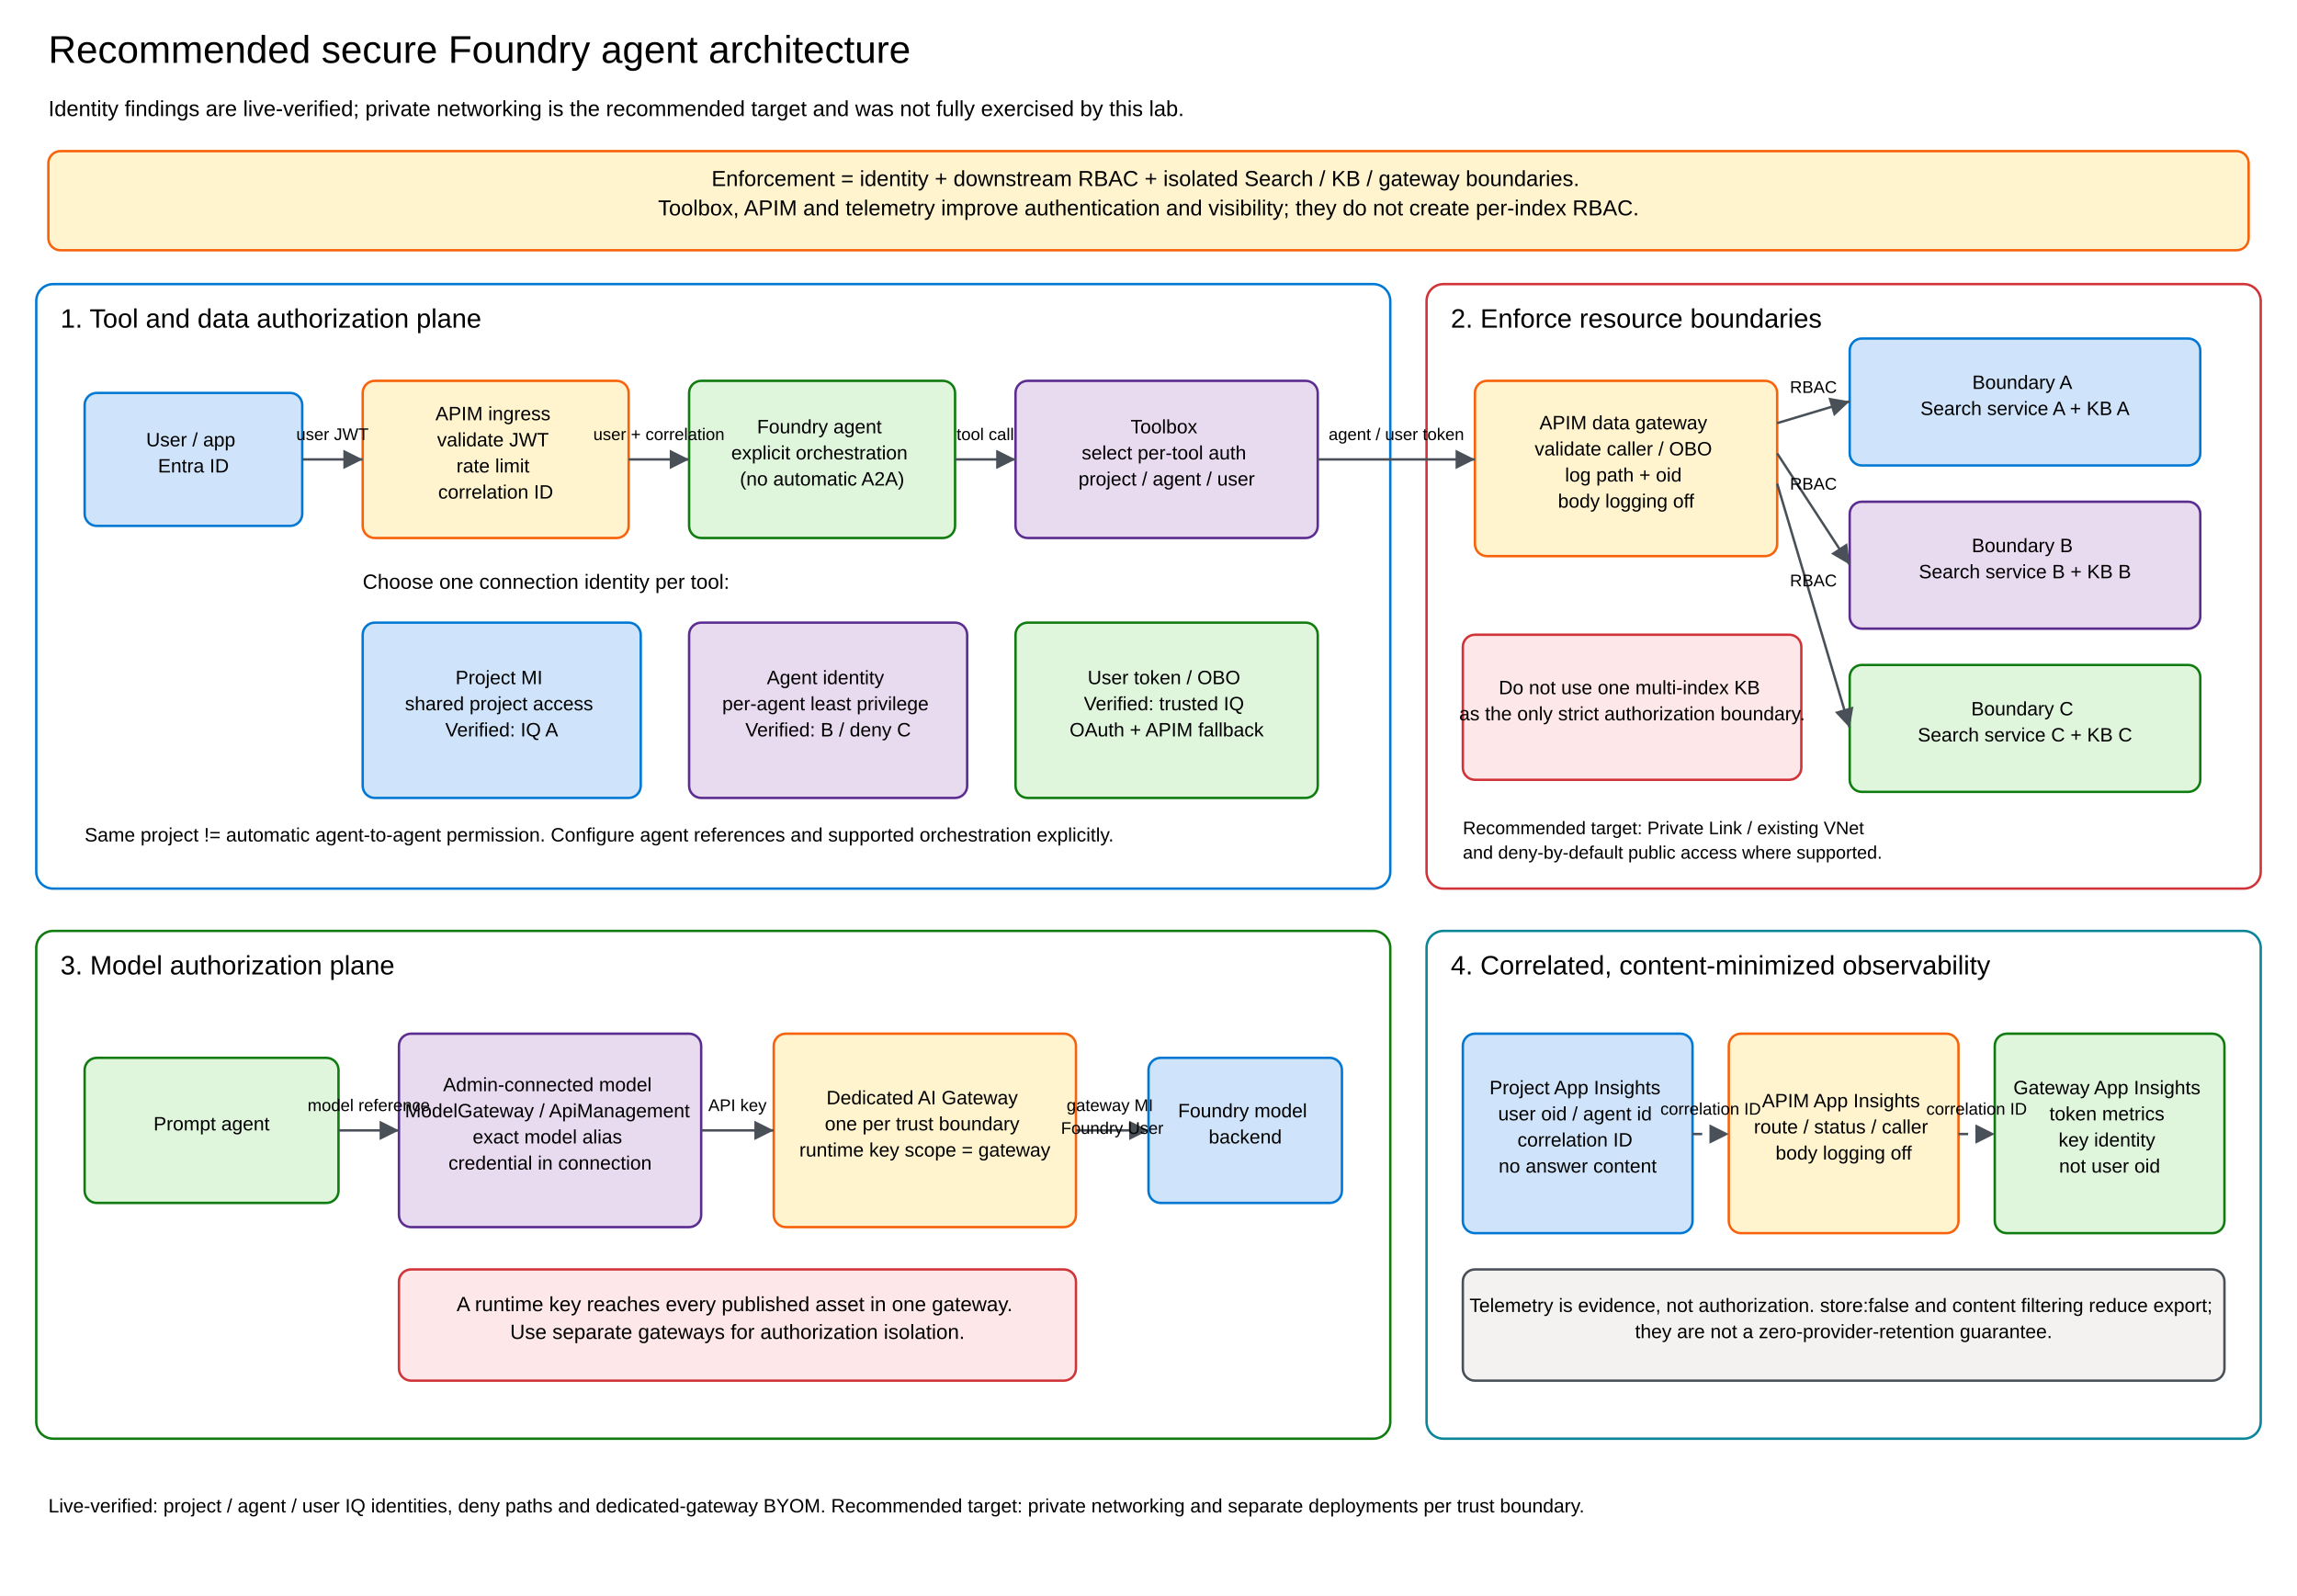
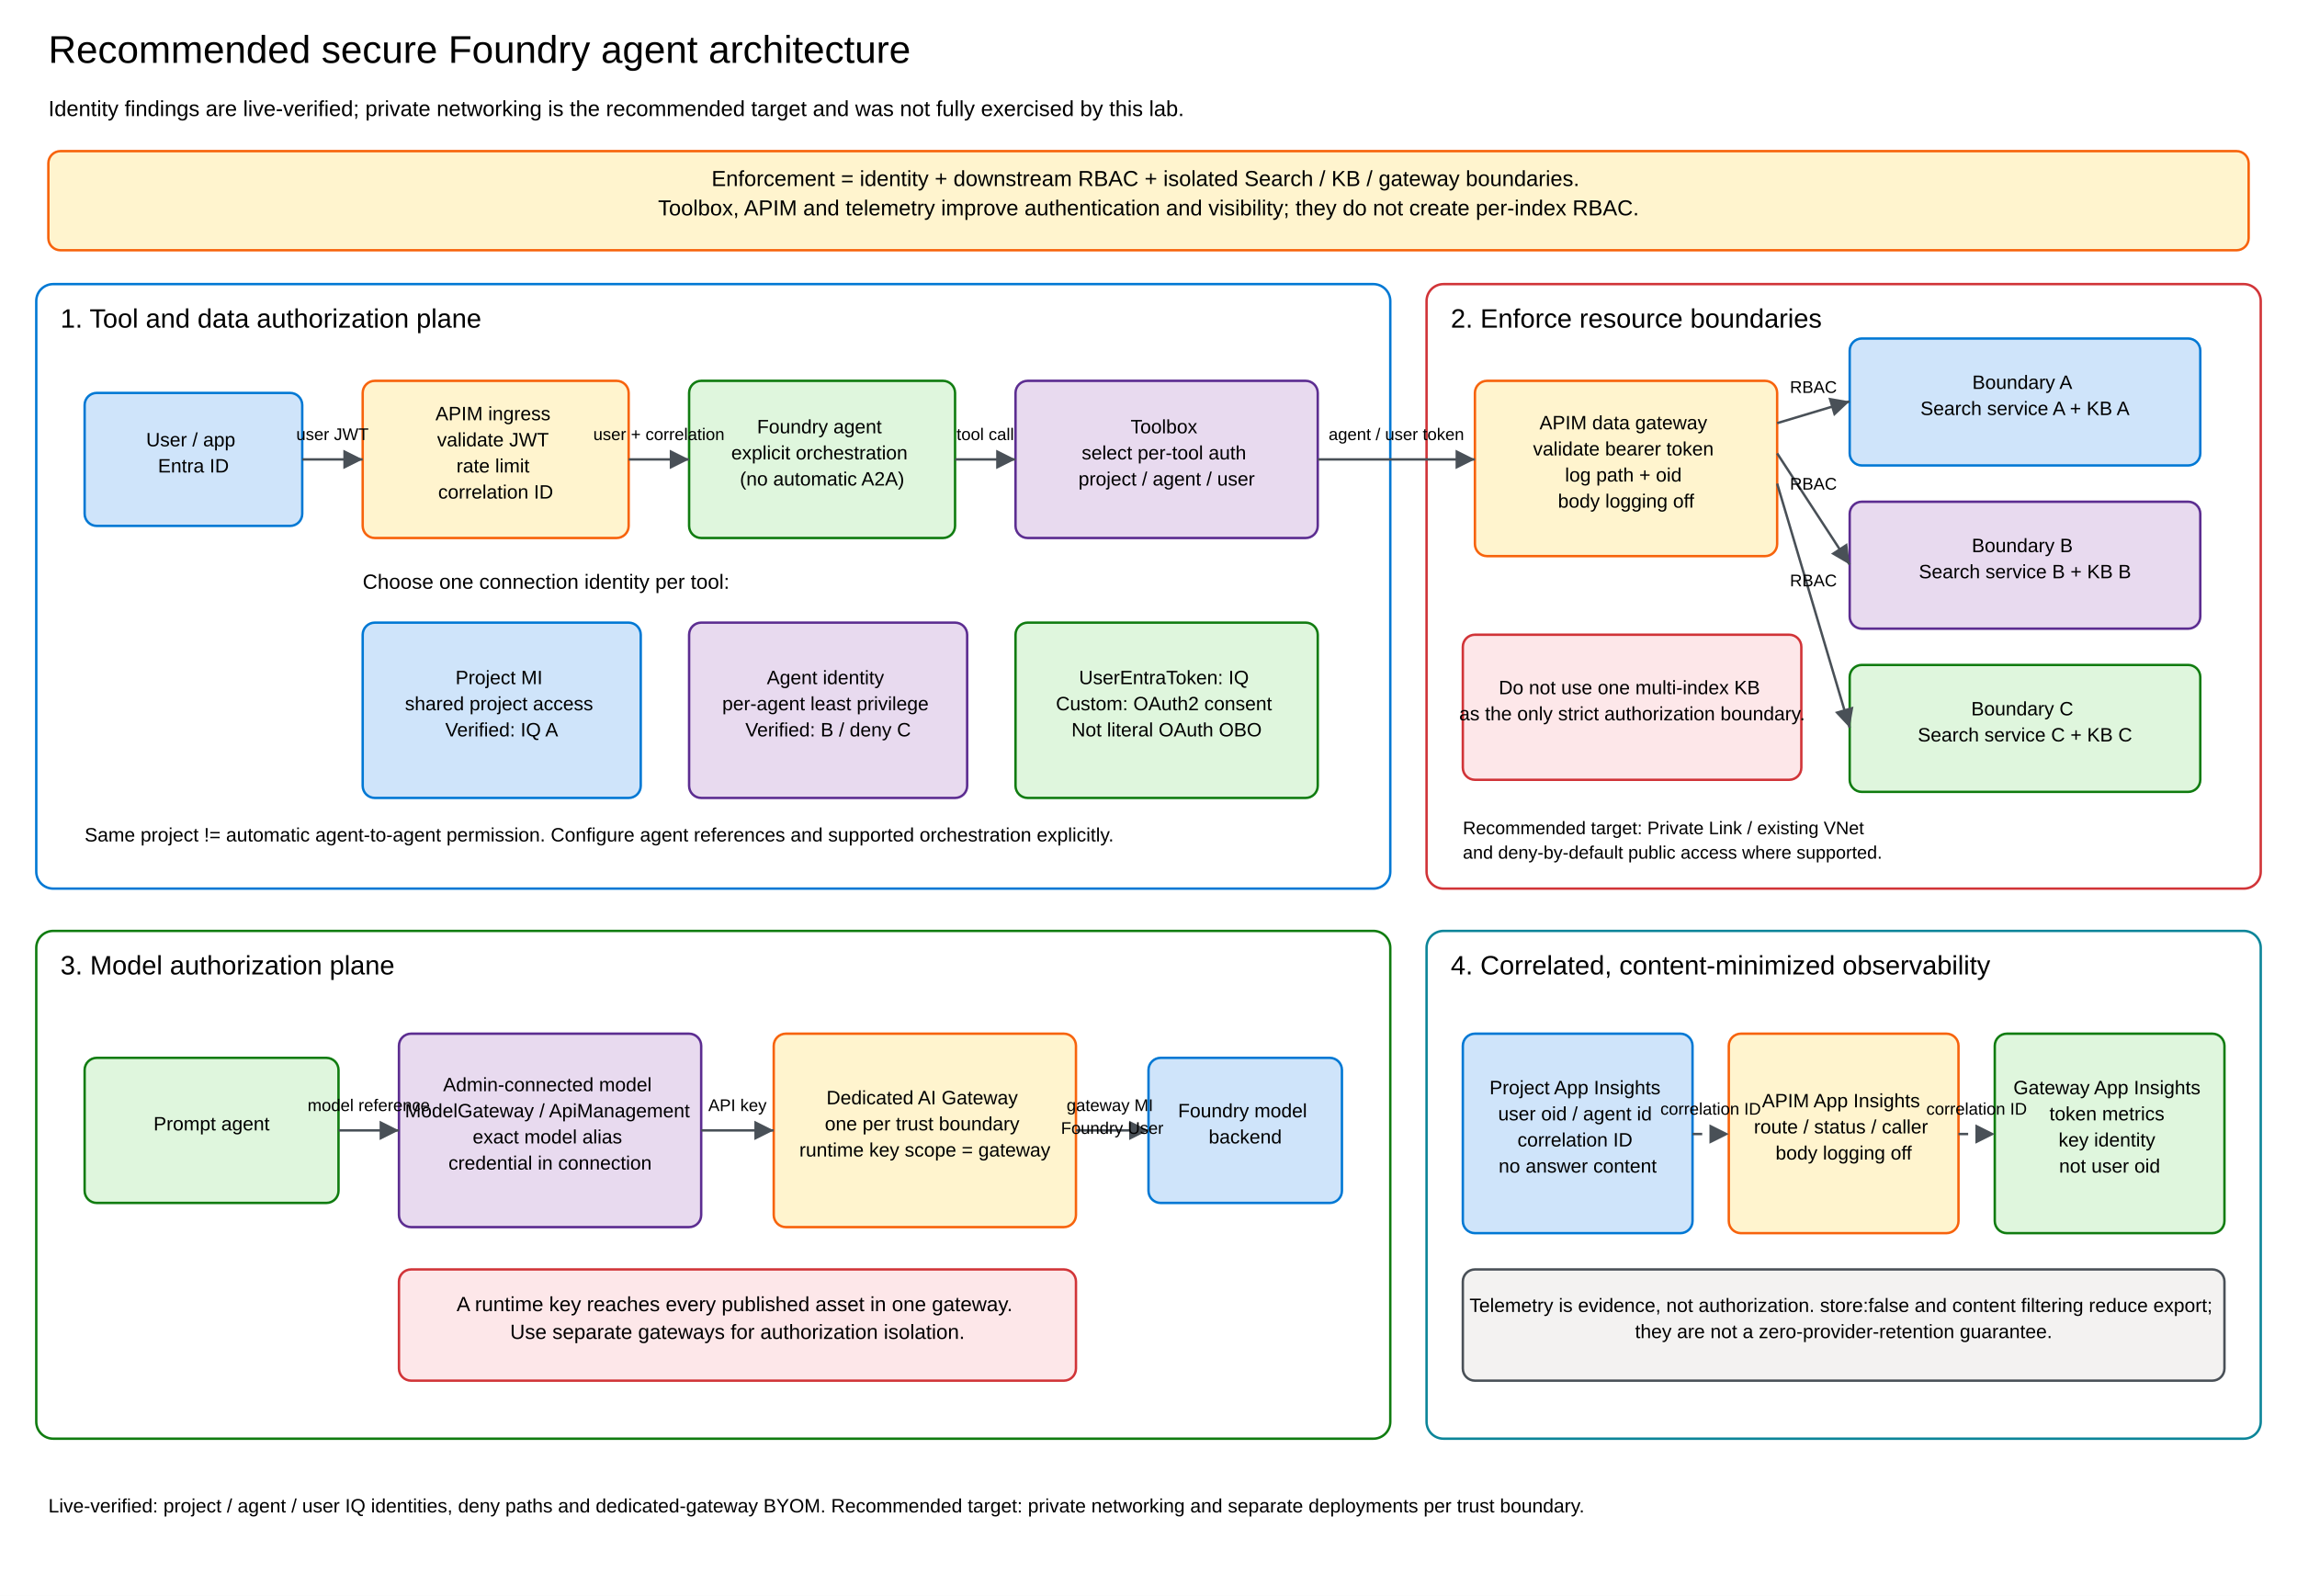
<svg xmlns="http://www.w3.org/2000/svg" width="1900" height="1320" viewBox="0 0 1900 1320" style="max-width:100%;height:auto" role="img" aria-labelledby="secure-title secure-desc">
  <rect width="1900" height="1320" fill="white" />
  <defs>
    <marker id="secure-arrow" markerWidth="10" markerHeight="10" refX="8" refY="4" orient="auto">
      <path d="M0,0 L8,4 L0,8" fill="#495057" />
    </marker>
  </defs>
  <text x="40" y="52" text-anchor="start" font-family="Segoe UI,Arial,sans-serif" font-size="32" fill="#000000">
    <tspan x="40" dy="0">Recommended secure Foundry agent architecture</tspan>
  </text>
  <text x="40" y="96" text-anchor="start" font-family="Segoe UI,Arial,sans-serif" font-size="18" fill="#000000">
    <tspan x="40" dy="0">Identity findings are live-verified; private networking is the recommended target and was not fully exercised by this lab.</tspan>
  </text>
  <rect x="40" y="125" width="1820" height="82" rx="10" fill="#FFF4CE" stroke="#F7630C" stroke-width="2" />
  <text x="950.0" y="153.85" text-anchor="middle" font-family="Segoe UI,Arial,sans-serif" font-size="18" fill="#000000">
    <tspan x="950.0" dy="0">Enforcement = identity + downstream RBAC + isolated Search / KB / gateway boundaries.</tspan>
    <tspan x="950.0" dy="24.3">Toolbox, APIM and telemetry improve authentication and visibility; they do not create per-index RBAC.</tspan>
  </text>
  <rect x="30" y="235" width="1120" height="500" rx="14" fill="none" stroke="#0078D4" stroke-width="2" />
  <text x="50" y="271" text-anchor="start" font-family="Segoe UI,Arial,sans-serif" font-size="22" fill="#000000">
    <tspan x="50" dy="0">1. Tool and data authorization plane</tspan>
  </text>
  <rect x="70" y="325" width="180" height="110" rx="10" fill="#CFE4FA" stroke="#0078D4" stroke-width="2" />
  <text x="160.0" y="369.2" text-anchor="middle" font-family="Segoe UI,Arial,sans-serif" font-size="16" fill="#000000">
    <tspan x="160.0" dy="0">User / app</tspan>
    <tspan x="160.0" dy="21.6">Entra ID</tspan>
  </text>
  <rect x="300" y="315" width="220" height="130" rx="10" fill="#FFF4CE" stroke="#F7630C" stroke-width="2" />
  <text x="410.0" y="347.6" text-anchor="middle" font-family="Segoe UI,Arial,sans-serif" font-size="16" fill="#000000">
    <tspan x="410.0" dy="0">APIM ingress</tspan>
    <tspan x="410.0" dy="21.6">validate JWT</tspan>
    <tspan x="410.0" dy="21.6">rate limit</tspan>
    <tspan x="410.0" dy="21.6">correlation ID</tspan>
  </text>
  <rect x="570" y="315" width="220" height="130" rx="10" fill="#DFF6DD" stroke="#107C10" stroke-width="2" />
  <text x="680.0" y="358.4" text-anchor="middle" font-family="Segoe UI,Arial,sans-serif" font-size="16" fill="#000000">
    <tspan x="680.0" dy="0">Foundry agent</tspan>
    <tspan x="680.0" dy="21.6">explicit orchestration</tspan>
    <tspan x="680.0" dy="21.6">(no automatic A2A)</tspan>
  </text>
  <rect x="840" y="315" width="250" height="130" rx="10" fill="#E8DAEF" stroke="#5C2D91" stroke-width="2" />
  <text x="965.0" y="358.4" text-anchor="middle" font-family="Segoe UI,Arial,sans-serif" font-size="16" fill="#000000">
    <tspan x="965.0" dy="0">Toolbox</tspan>
    <tspan x="965.0" dy="21.6">select per-tool auth</tspan>
    <tspan x="965.0" dy="21.6">project / agent / user</tspan>
  </text>
  <path d="M250,380 L300,380" fill="none" stroke="#495057" stroke-width="2" marker-end="url(#secure-arrow)" />
  <text x="275.0" y="364.0" text-anchor="middle" font-family="Segoe UI,Arial,sans-serif" font-size="14" fill="#000000">
    <tspan x="275.0" dy="0">user JWT</tspan>
  </text>
  <path d="M520,380 L570,380" fill="none" stroke="#495057" stroke-width="2" marker-end="url(#secure-arrow)" />
  <text x="545.0" y="364.0" text-anchor="middle" font-family="Segoe UI,Arial,sans-serif" font-size="14" fill="#000000">
    <tspan x="545.0" dy="0">user + correlation</tspan>
  </text>
  <path d="M790,380 L840,380" fill="none" stroke="#495057" stroke-width="2" marker-end="url(#secure-arrow)" />
  <text x="815.0" y="364.0" text-anchor="middle" font-family="Segoe UI,Arial,sans-serif" font-size="14" fill="#000000">
    <tspan x="815.0" dy="0">tool call</tspan>
  </text>
  <text x="300" y="487" text-anchor="start" font-family="Segoe UI,Arial,sans-serif" font-size="17" fill="#000000">
    <tspan x="300" dy="0">Choose one connection identity per tool:</tspan>
  </text>
  <rect x="300" y="515" width="230" height="145" rx="10" fill="#CFE4FA" stroke="#0078D4" stroke-width="2" />
  <text x="415.0" y="565.9" text-anchor="middle" font-family="Segoe UI,Arial,sans-serif" font-size="16" fill="#000000">
    <tspan x="415.0" dy="0">Project MI</tspan>
    <tspan x="415.0" dy="21.6">shared project access</tspan>
    <tspan x="415.0" dy="21.6">Verified: IQ A</tspan>
  </text>
  <rect x="570" y="515" width="230" height="145" rx="10" fill="#E8DAEF" stroke="#5C2D91" stroke-width="2" />
  <text x="685.0" y="565.9" text-anchor="middle" font-family="Segoe UI,Arial,sans-serif" font-size="16" fill="#000000">
    <tspan x="685.0" dy="0">Agent identity</tspan>
    <tspan x="685.0" dy="21.6">per-agent least privilege</tspan>
    <tspan x="685.0" dy="21.6">Verified: B / deny C</tspan>
  </text>
  <rect x="840" y="515" width="250" height="145" rx="10" fill="#DFF6DD" stroke="#107C10" stroke-width="2" />
  <text x="965.0" y="565.9" text-anchor="middle" font-family="Segoe UI,Arial,sans-serif" font-size="16" fill="#000000">
-     <tspan x="965.0" dy="0">User token / OBO</tspan>
-     <tspan x="965.0" dy="21.6">Verified: trusted IQ</tspan>
-     <tspan x="965.0" dy="21.6">OAuth + APIM fallback</tspan>
+     <tspan x="965.0" dy="0">UserEntraToken: IQ</tspan>
+     <tspan x="965.0" dy="21.6">Custom: OAuth2 consent</tspan>
+     <tspan x="965.0" dy="21.6">Not literal OAuth OBO</tspan>
  </text>
  <text x="70" y="696" text-anchor="start" font-family="Segoe UI,Arial,sans-serif" font-size="16" fill="#000000">
    <tspan x="70" dy="0">Same project != automatic agent-to-agent permission. Configure agent references and supported orchestration explicitly.</tspan>
  </text>
  <rect x="1180" y="235" width="690" height="500" rx="14" fill="none" stroke="#D13438" stroke-width="2" />
  <text x="1200" y="271" text-anchor="start" font-family="Segoe UI,Arial,sans-serif" font-size="22" fill="#000000">
    <tspan x="1200" dy="0">2. Enforce resource boundaries</tspan>
  </text>
  <rect x="1220" y="315" width="250" height="145" rx="10" fill="#FFF4CE" stroke="#F7630C" stroke-width="2" />
  <text x="1345.0" y="355.1" text-anchor="middle" font-family="Segoe UI,Arial,sans-serif" font-size="16" fill="#000000">
    <tspan x="1345.0" dy="0">APIM data gateway</tspan>
-     <tspan x="1345.0" dy="21.6">validate caller / OBO</tspan>
+     <tspan x="1345.0" dy="21.6">validate bearer token</tspan>
    <tspan x="1345.0" dy="21.6">log path + oid</tspan>
    <tspan x="1345.0" dy="21.6">body logging off</tspan>
  </text>
  <rect x="1530" y="280" width="290" height="105" rx="10" fill="#CFE4FA" stroke="#0078D4" stroke-width="2" />
  <text x="1675.0" y="321.7" text-anchor="middle" font-family="Segoe UI,Arial,sans-serif" font-size="16" fill="#000000">
    <tspan x="1675.0" dy="0">Boundary A</tspan>
    <tspan x="1675.0" dy="21.6">Search service A + KB A</tspan>
  </text>
  <rect x="1530" y="415" width="290" height="105" rx="10" fill="#E8DAEF" stroke="#5C2D91" stroke-width="2" />
  <text x="1675.0" y="456.7" text-anchor="middle" font-family="Segoe UI,Arial,sans-serif" font-size="16" fill="#000000">
    <tspan x="1675.0" dy="0">Boundary B</tspan>
    <tspan x="1675.0" dy="21.6">Search service B + KB B</tspan>
  </text>
  <rect x="1530" y="550" width="290" height="105" rx="10" fill="#DFF6DD" stroke="#107C10" stroke-width="2" />
  <text x="1675.0" y="591.7" text-anchor="middle" font-family="Segoe UI,Arial,sans-serif" font-size="16" fill="#000000">
    <tspan x="1675.0" dy="0">Boundary C</tspan>
    <tspan x="1675.0" dy="21.6">Search service C + KB C</tspan>
  </text>
  <path d="M1090,380 L1220,380" fill="none" stroke="#495057" stroke-width="2" marker-end="url(#secure-arrow)" />
  <text x="1155.0" y="364.0" text-anchor="middle" font-family="Segoe UI,Arial,sans-serif" font-size="14" fill="#000000">
    <tspan x="1155.0" dy="0">agent / user token</tspan>
  </text>
  <path d="M1470,350 L1530,332" fill="none" stroke="#495057" stroke-width="2" marker-end="url(#secure-arrow)" />
  <text x="1500.0" y="325.0" text-anchor="middle" font-family="Segoe UI,Arial,sans-serif" font-size="14" fill="#000000">
    <tspan x="1500.0" dy="0">RBAC</tspan>
  </text>
  <path d="M1470,375 L1530,467" fill="none" stroke="#495057" stroke-width="2" marker-end="url(#secure-arrow)" />
  <text x="1500.0" y="405.0" text-anchor="middle" font-family="Segoe UI,Arial,sans-serif" font-size="14" fill="#000000">
    <tspan x="1500.0" dy="0">RBAC</tspan>
  </text>
  <path d="M1470,400 L1530,602" fill="none" stroke="#495057" stroke-width="2" marker-end="url(#secure-arrow)" />
  <text x="1500.0" y="485.0" text-anchor="middle" font-family="Segoe UI,Arial,sans-serif" font-size="14" fill="#000000">
    <tspan x="1500.0" dy="0">RBAC</tspan>
  </text>
  <rect x="1210" y="525" width="280" height="120" rx="10" fill="#FDE7E9" stroke="#D13438" stroke-width="2" />
  <text x="1350.0" y="574.2" text-anchor="middle" font-family="Segoe UI,Arial,sans-serif" font-size="16" fill="#000000">
    <tspan x="1350.0" dy="0">Do not use one multi-index KB</tspan>
    <tspan x="1350.0" dy="21.6">as the only strict authorization boundary.</tspan>
  </text>
  <text x="1210" y="690" text-anchor="start" font-family="Segoe UI,Arial,sans-serif" font-size="15" fill="#000000">
    <tspan x="1210" dy="0">Recommended target: Private Link / existing VNet</tspan>
    <tspan x="1210" dy="20.25">and deny-by-default public access where supported.</tspan>
  </text>
  <rect x="30" y="770" width="1120" height="420" rx="14" fill="none" stroke="#107C10" stroke-width="2" />
  <text x="50" y="806" text-anchor="start" font-family="Segoe UI,Arial,sans-serif" font-size="22" fill="#000000">
    <tspan x="50" dy="0">3. Model authorization plane</tspan>
  </text>
  <rect x="70" y="875" width="210" height="120" rx="10" fill="#DFF6DD" stroke="#107C10" stroke-width="2" />
  <text x="175.0" y="935.0" text-anchor="middle" font-family="Segoe UI,Arial,sans-serif" font-size="16" fill="#000000">
    <tspan x="175.0" dy="0">Prompt agent</tspan>
  </text>
  <rect x="330" y="855" width="250" height="160" rx="10" fill="#E8DAEF" stroke="#5C2D91" stroke-width="2" />
  <text x="455.0" y="902.6" text-anchor="middle" font-family="Segoe UI,Arial,sans-serif" font-size="16" fill="#000000">
    <tspan x="455.0" dy="0">Admin-connected model</tspan>
    <tspan x="455.0" dy="21.6">ModelGateway / ApiManagement</tspan>
    <tspan x="455.0" dy="21.6">exact model alias</tspan>
    <tspan x="455.0" dy="21.6">credential in connection</tspan>
  </text>
  <rect x="640" y="855" width="250" height="160" rx="10" fill="#FFF4CE" stroke="#F7630C" stroke-width="2" />
  <text x="765.0" y="913.4" text-anchor="middle" font-family="Segoe UI,Arial,sans-serif" font-size="16" fill="#000000">
    <tspan x="765.0" dy="0">Dedicated AI Gateway</tspan>
    <tspan x="765.0" dy="21.6">one per trust boundary</tspan>
    <tspan x="765.0" dy="21.6">runtime key scope = gateway</tspan>
  </text>
  <rect x="950" y="875" width="160" height="120" rx="10" fill="#CFE4FA" stroke="#0078D4" stroke-width="2" />
  <text x="1030.0" y="924.2" text-anchor="middle" font-family="Segoe UI,Arial,sans-serif" font-size="16" fill="#000000">
    <tspan x="1030.0" dy="0">Foundry model</tspan>
    <tspan x="1030.0" dy="21.6">backend</tspan>
  </text>
  <path d="M280,935 L330,935" fill="none" stroke="#495057" stroke-width="2" marker-end="url(#secure-arrow)" />
  <text x="305.0" y="919.0" text-anchor="middle" font-family="Segoe UI,Arial,sans-serif" font-size="14" fill="#000000">
    <tspan x="305.0" dy="0">model reference</tspan>
  </text>
  <path d="M580,935 L640,935" fill="none" stroke="#495057" stroke-width="2" marker-end="url(#secure-arrow)" />
  <text x="610.0" y="919.0" text-anchor="middle" font-family="Segoe UI,Arial,sans-serif" font-size="14" fill="#000000">
    <tspan x="610.0" dy="0">API key</tspan>
  </text>
  <path d="M890,935 L950,935" fill="none" stroke="#495057" stroke-width="2" marker-end="url(#secure-arrow)" />
  <text x="920.0" y="919.0" text-anchor="middle" font-family="Segoe UI,Arial,sans-serif" font-size="14" fill="#000000">
    <tspan x="920.0" dy="0">gateway MI</tspan>
    <tspan x="920.0" dy="18.9">Foundry User</tspan>
  </text>
  <rect x="330" y="1050" width="560" height="92" rx="10" fill="#FDE7E9" stroke="#D13438" stroke-width="2" />
  <text x="610.0" y="1084.525" text-anchor="middle" font-family="Segoe UI,Arial,sans-serif" font-size="17" fill="#000000">
    <tspan x="610.0" dy="0">A runtime key reaches every published asset in one gateway.</tspan>
    <tspan x="610.0" dy="22.95">Use separate gateways for authorization isolation.</tspan>
  </text>
  <rect x="1180" y="770" width="690" height="420" rx="14" fill="none" stroke="#0C8599" stroke-width="2" />
  <text x="1200" y="806" text-anchor="start" font-family="Segoe UI,Arial,sans-serif" font-size="22" fill="#000000">
    <tspan x="1200" dy="0">4. Correlated, content-minimized observability</tspan>
  </text>
  <rect x="1210" y="855" width="190" height="165" rx="10" fill="#CFE4FA" stroke="#0078D4" stroke-width="2" />
  <text x="1305.0" y="905.1" text-anchor="middle" font-family="Segoe UI,Arial,sans-serif" font-size="16" fill="#000000">
    <tspan x="1305.0" dy="0">Project App Insights</tspan>
    <tspan x="1305.0" dy="21.6">user oid / agent id</tspan>
    <tspan x="1305.0" dy="21.6">correlation ID</tspan>
    <tspan x="1305.0" dy="21.6">no answer content</tspan>
  </text>
  <rect x="1430" y="855" width="190" height="165" rx="10" fill="#FFF4CE" stroke="#F7630C" stroke-width="2" />
  <text x="1525.0" y="915.9" text-anchor="middle" font-family="Segoe UI,Arial,sans-serif" font-size="16" fill="#000000">
    <tspan x="1525.0" dy="0">APIM App Insights</tspan>
    <tspan x="1525.0" dy="21.6">route / status / caller</tspan>
    <tspan x="1525.0" dy="21.6">body logging off</tspan>
  </text>
  <rect x="1650" y="855" width="190" height="165" rx="10" fill="#DFF6DD" stroke="#107C10" stroke-width="2" />
  <text x="1745.0" y="905.1" text-anchor="middle" font-family="Segoe UI,Arial,sans-serif" font-size="16" fill="#000000">
    <tspan x="1745.0" dy="0">Gateway App Insights</tspan>
    <tspan x="1745.0" dy="21.6">token metrics</tspan>
    <tspan x="1745.0" dy="21.6">key identity</tspan>
    <tspan x="1745.0" dy="21.6">not user oid</tspan>
  </text>
  <path d="M1400,938 L1430,938" fill="none" stroke="#495057" stroke-width="2" stroke-dasharray="8 7" marker-end="url(#secure-arrow)" />
  <text x="1415.0" y="922.0" text-anchor="middle" font-family="Segoe UI,Arial,sans-serif" font-size="14" fill="#000000">
    <tspan x="1415.0" dy="0">correlation ID</tspan>
  </text>
  <path d="M1620,938 L1650,938" fill="none" stroke="#495057" stroke-width="2" stroke-dasharray="8 7" marker-end="url(#secure-arrow)" />
  <text x="1635.0" y="922.0" text-anchor="middle" font-family="Segoe UI,Arial,sans-serif" font-size="14" fill="#000000">
    <tspan x="1635.0" dy="0">correlation ID</tspan>
  </text>
  <rect x="1210" y="1050" width="630" height="92" rx="10" fill="#F3F2F1" stroke="#495057" stroke-width="2" />
  <text x="1525.0" y="1085.2" text-anchor="middle" font-family="Segoe UI,Arial,sans-serif" font-size="16" fill="#000000">
    <tspan x="1525.0" dy="0">Telemetry is evidence, not authorization. store:false and content filtering reduce export;</tspan>
    <tspan x="1525.0" dy="21.6">they are not a zero-provider-retention guarantee.</tspan>
  </text>
  <text x="40" y="1251" text-anchor="start" font-family="Segoe UI,Arial,sans-serif" font-size="16" fill="#000000">
    <tspan x="40" dy="0">Live-verified: project / agent / user IQ identities, deny paths and dedicated-gateway BYOM. Recommended target: private networking and separate deployments per trust boundary.</tspan>
  </text>
</svg>
